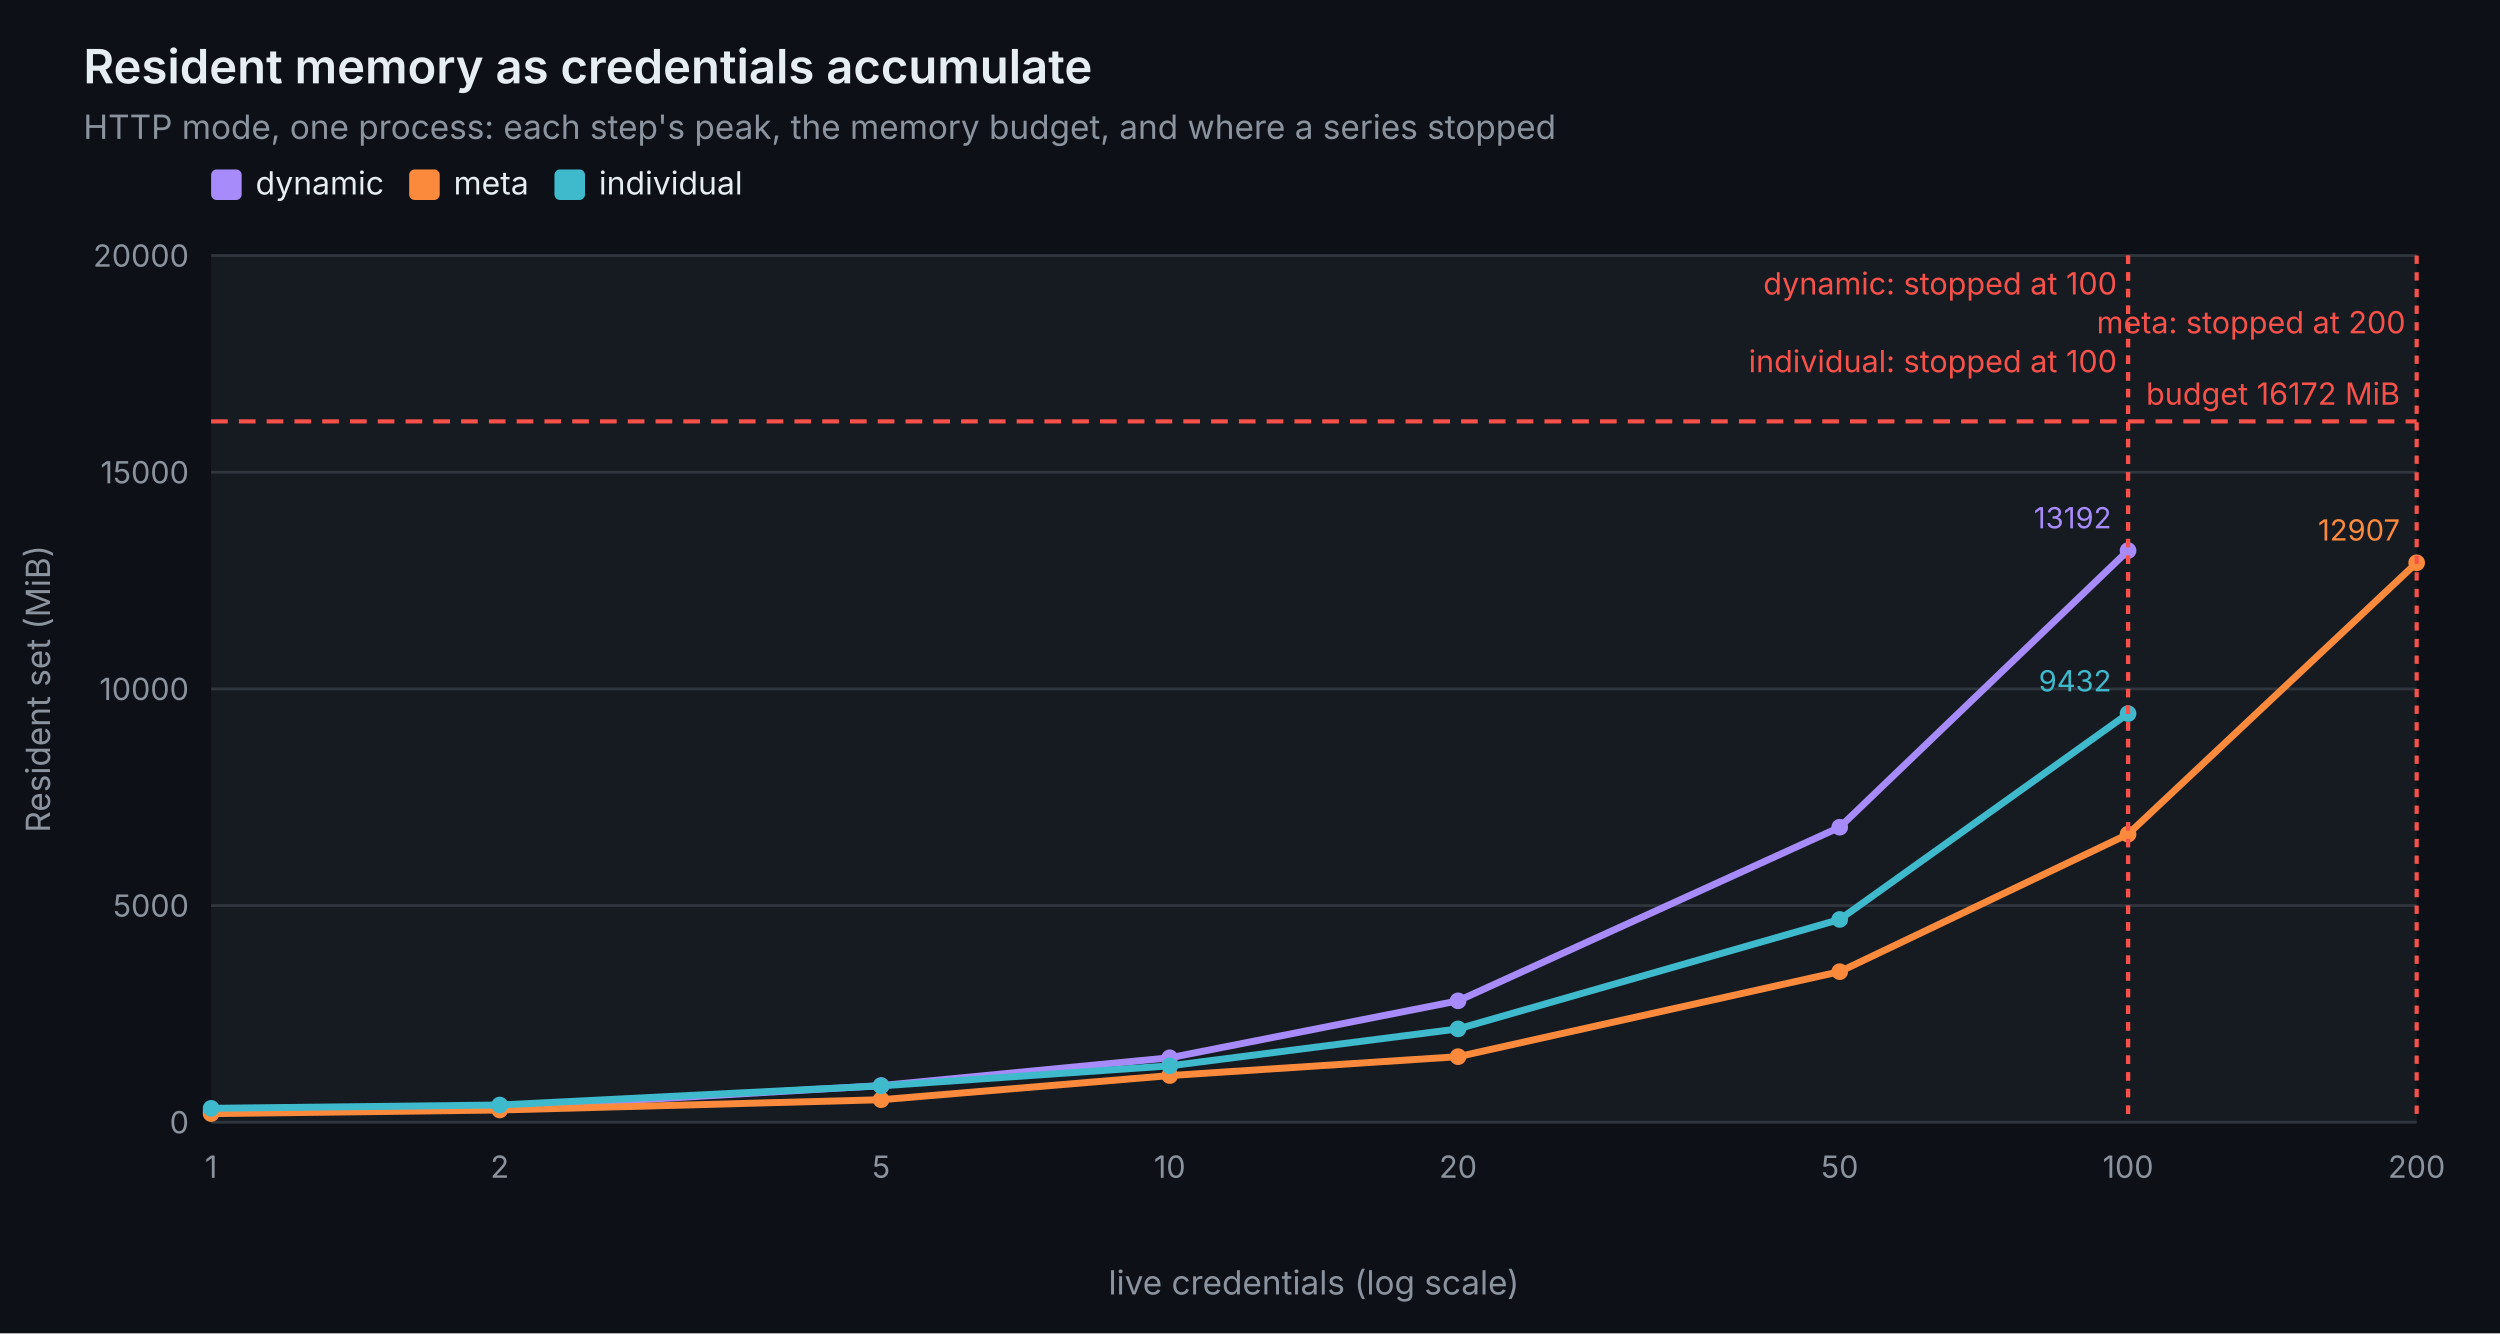
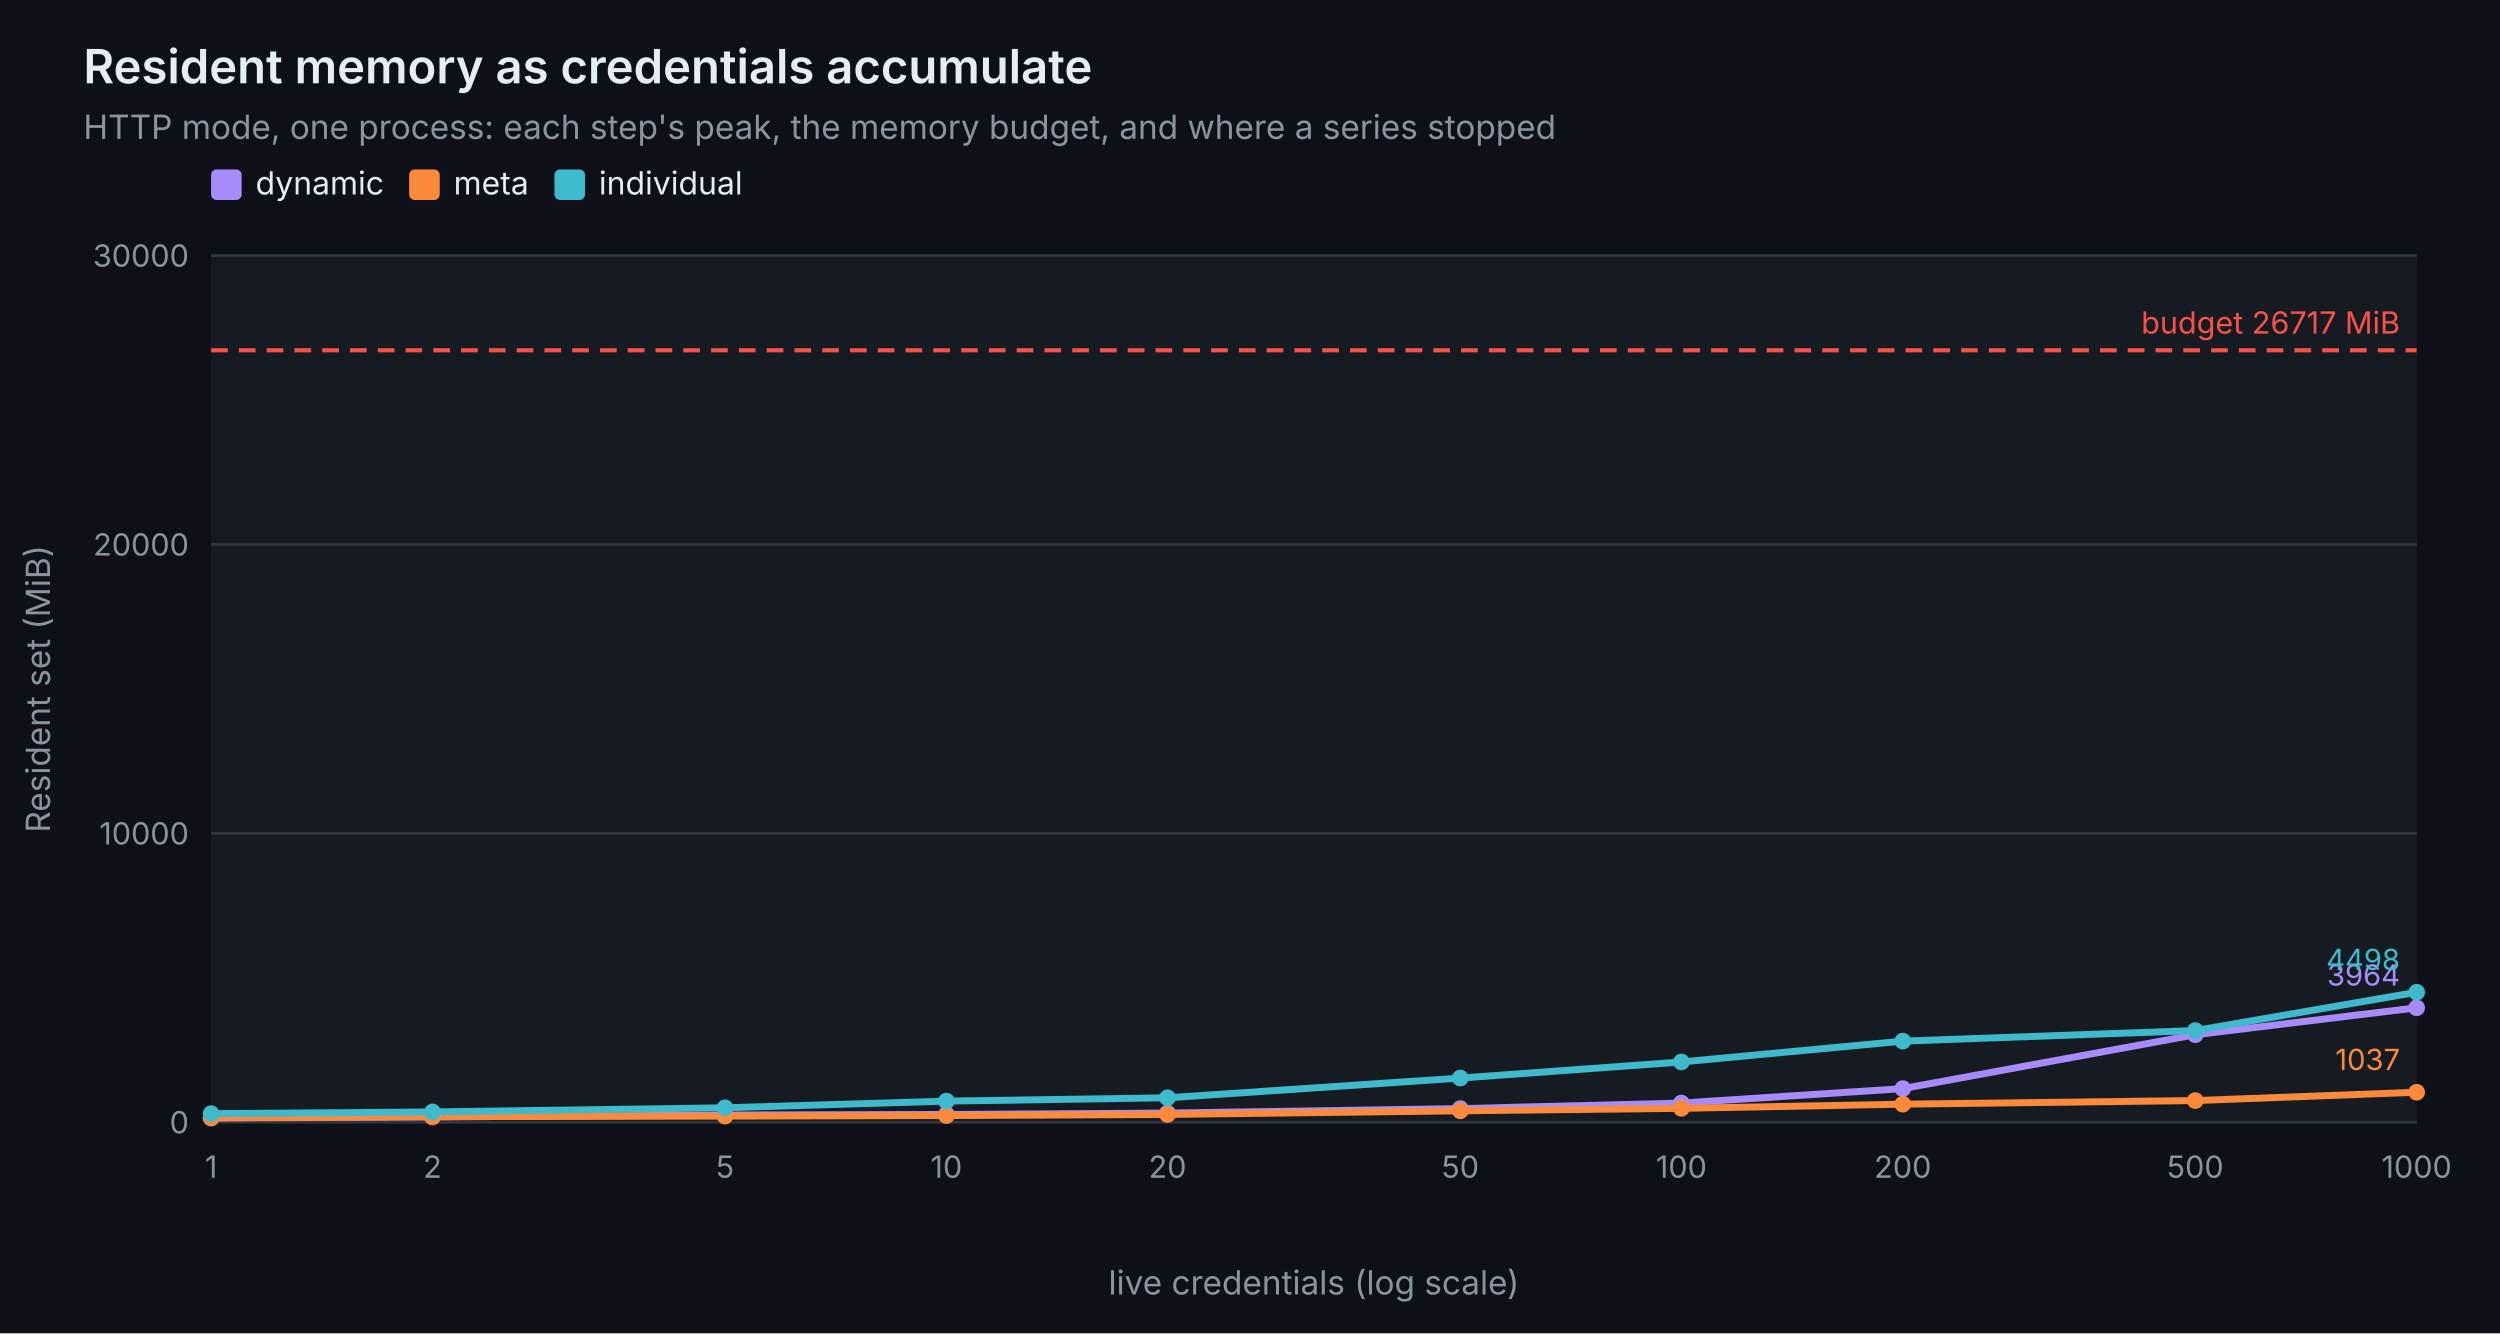
<svg xmlns="http://www.w3.org/2000/svg" viewBox="0 0 900 480" width="900" height="480" role="img" aria-label="Resident memory as credentials accumulate. HTTP mode, one process: each step's peak, the memory budget, and where a series stopped">
  <rect width="900" height="480" fill="#0d1117" />
  <text x="30" y="30" font-family="ui-sans-serif,system-ui,-apple-system,Segoe UI,sans-serif" font-size="17" font-weight="600" fill="#e6edf3">Resident memory as credentials accumulate</text>
  <text x="30" y="50" font-family="ui-sans-serif,system-ui,-apple-system,Segoe UI,sans-serif" font-size="12" fill="#8b949e">HTTP mode, one process: each step's peak, the memory budget, and where a series stopped</text>
  <rect x="76" y="92" width="794" height="312" fill="#161b22" />
  <rect x="76.0" y="61.0" width="11" height="11" rx="2" fill="#a78bfa" />
  <text x="92.0" y="70.0" font-family="ui-sans-serif,system-ui,-apple-system,Segoe UI,sans-serif" font-size="11.5" fill="#e6edf3">dynamic</text>
  <rect x="147.3" y="61.0" width="11" height="11" rx="2" fill="#fc8a3d" />
  <text x="163.3" y="70.0" font-family="ui-sans-serif,system-ui,-apple-system,Segoe UI,sans-serif" font-size="11.5" fill="#e6edf3">meta</text>
  <rect x="199.6" y="61.0" width="11" height="11" rx="2" fill="#3fb9cc" />
  <text x="215.6" y="70.0" font-family="ui-sans-serif,system-ui,-apple-system,Segoe UI,sans-serif" font-size="11.5" fill="#e6edf3">individual</text>
  <line x1="76" y1="404.0" x2="870" y2="404.0" stroke="#30363d" stroke-width="1" />
  <text x="68" y="408.0" font-family="ui-sans-serif,system-ui,-apple-system,Segoe UI,sans-serif" font-size="11" text-anchor="end" fill="#8b949e">0</text>
-   <line x1="76" y1="326.0" x2="870" y2="326.0" stroke="#30363d" stroke-width="1" />
-   <text x="68" y="330.0" font-family="ui-sans-serif,system-ui,-apple-system,Segoe UI,sans-serif" font-size="11" text-anchor="end" fill="#8b949e">5000</text>
-   <line x1="76" y1="248.0" x2="870" y2="248.0" stroke="#30363d" stroke-width="1" />
-   <text x="68" y="252.0" font-family="ui-sans-serif,system-ui,-apple-system,Segoe UI,sans-serif" font-size="11" text-anchor="end" fill="#8b949e">10000</text>
-   <line x1="76" y1="170.0" x2="870" y2="170.0" stroke="#30363d" stroke-width="1" />
-   <text x="68" y="174.0" font-family="ui-sans-serif,system-ui,-apple-system,Segoe UI,sans-serif" font-size="11" text-anchor="end" fill="#8b949e">15000</text>
+   <line x1="76" y1="300.0" x2="870" y2="300.0" stroke="#30363d" stroke-width="1" />
+   <text x="68" y="304.0" font-family="ui-sans-serif,system-ui,-apple-system,Segoe UI,sans-serif" font-size="11" text-anchor="end" fill="#8b949e">10000</text>
+   <line x1="76" y1="196.0" x2="870" y2="196.0" stroke="#30363d" stroke-width="1" />
+   <text x="68" y="200.0" font-family="ui-sans-serif,system-ui,-apple-system,Segoe UI,sans-serif" font-size="11" text-anchor="end" fill="#8b949e">20000</text>
  <line x1="76" y1="92.0" x2="870" y2="92.0" stroke="#30363d" stroke-width="1" />
-   <text x="68" y="96.0" font-family="ui-sans-serif,system-ui,-apple-system,Segoe UI,sans-serif" font-size="11" text-anchor="end" fill="#8b949e">20000</text>
+   <text x="68" y="96.0" font-family="ui-sans-serif,system-ui,-apple-system,Segoe UI,sans-serif" font-size="11" text-anchor="end" fill="#8b949e">30000</text>
  <text x="18" y="248.0" font-family="ui-sans-serif,system-ui,-apple-system,Segoe UI,sans-serif" font-size="12" fill="#8b949e" text-anchor="middle" transform="rotate(-90 18 248.0)">Resident set (MiB)</text>
  <text x="473.0" y="466" font-family="ui-sans-serif,system-ui,-apple-system,Segoe UI,sans-serif" font-size="12" text-anchor="middle" fill="#8b949e">live credentials (log scale)</text>
  <text x="76.0" y="424" font-family="ui-sans-serif,system-ui,-apple-system,Segoe UI,sans-serif" font-size="11" text-anchor="middle" fill="#8b949e">1</text>
-   <text x="179.9" y="424" font-family="ui-sans-serif,system-ui,-apple-system,Segoe UI,sans-serif" font-size="11" text-anchor="middle" fill="#8b949e">2</text>
-   <text x="317.2" y="424" font-family="ui-sans-serif,system-ui,-apple-system,Segoe UI,sans-serif" font-size="11" text-anchor="middle" fill="#8b949e">5</text>
-   <text x="421.1" y="424" font-family="ui-sans-serif,system-ui,-apple-system,Segoe UI,sans-serif" font-size="11" text-anchor="middle" fill="#8b949e">10</text>
-   <text x="524.9" y="424" font-family="ui-sans-serif,system-ui,-apple-system,Segoe UI,sans-serif" font-size="11" text-anchor="middle" fill="#8b949e">20</text>
-   <text x="662.3" y="424" font-family="ui-sans-serif,system-ui,-apple-system,Segoe UI,sans-serif" font-size="11" text-anchor="middle" fill="#8b949e">50</text>
-   <text x="766.1" y="424" font-family="ui-sans-serif,system-ui,-apple-system,Segoe UI,sans-serif" font-size="11" text-anchor="middle" fill="#8b949e">100</text>
-   <text x="870.0" y="424" font-family="ui-sans-serif,system-ui,-apple-system,Segoe UI,sans-serif" font-size="11" text-anchor="middle" fill="#8b949e">200</text>
-   <path d="M76.0,400.1L179.9,398.9L317.2,390.8L421.1,380.8L524.9,360.3L662.3,297.8L766.1,198.2" fill="none" stroke="#a78bfa" stroke-width="2.5" stroke-linejoin="round" />
-   <circle cx="76.0" cy="400.1" r="3" fill="#a78bfa" />
-   <circle cx="179.9" cy="398.9" r="3" fill="#a78bfa" />
-   <circle cx="317.2" cy="390.8" r="3" fill="#a78bfa" />
-   <circle cx="421.1" cy="380.8" r="3" fill="#a78bfa" />
-   <circle cx="524.9" cy="360.3" r="3" fill="#a78bfa" />
-   <circle cx="662.3" cy="297.8" r="3" fill="#a78bfa" />
-   <circle cx="766.1" cy="198.2" r="3" fill="#a78bfa" />
-   <text x="760.1" y="190.2" font-family="ui-sans-serif,system-ui,-apple-system,Segoe UI,sans-serif" font-size="10.5" text-anchor="end" fill="#a78bfa">13192</text>
-   <path d="M76.0,400.9L179.9,399.6L317.2,395.9L421.1,387.2L524.9,380.4L662.3,349.8L766.1,300.3L870.0,202.6" fill="none" stroke="#fc8a3d" stroke-width="2.5" stroke-linejoin="round" />
-   <circle cx="76.0" cy="400.9" r="3" fill="#fc8a3d" />
-   <circle cx="179.9" cy="399.6" r="3" fill="#fc8a3d" />
-   <circle cx="317.2" cy="395.9" r="3" fill="#fc8a3d" />
-   <circle cx="421.1" cy="387.2" r="3" fill="#fc8a3d" />
-   <circle cx="524.9" cy="380.4" r="3" fill="#fc8a3d" />
-   <circle cx="662.3" cy="349.8" r="3" fill="#fc8a3d" />
-   <circle cx="766.1" cy="300.3" r="3" fill="#fc8a3d" />
-   <circle cx="870.0" cy="202.6" r="3" fill="#fc8a3d" />
-   <text x="864.0" y="194.6" font-family="ui-sans-serif,system-ui,-apple-system,Segoe UI,sans-serif" font-size="10.5" text-anchor="end" fill="#fc8a3d">12907</text>
-   <path d="M76.0,399.0L179.9,397.8L317.2,390.9L421.1,383.7L524.9,370.4L662.3,331.0L766.1,256.9" fill="none" stroke="#3fb9cc" stroke-width="2.5" stroke-linejoin="round" />
-   <circle cx="76.0" cy="399.0" r="3" fill="#3fb9cc" />
-   <circle cx="179.9" cy="397.8" r="3" fill="#3fb9cc" />
-   <circle cx="317.2" cy="390.9" r="3" fill="#3fb9cc" />
-   <circle cx="421.1" cy="383.7" r="3" fill="#3fb9cc" />
-   <circle cx="524.9" cy="370.4" r="3" fill="#3fb9cc" />
-   <circle cx="662.3" cy="331.0" r="3" fill="#3fb9cc" />
-   <circle cx="766.1" cy="256.9" r="3" fill="#3fb9cc" />
-   <text x="760.1" y="248.9" font-family="ui-sans-serif,system-ui,-apple-system,Segoe UI,sans-serif" font-size="10.5" text-anchor="end" fill="#3fb9cc">9432</text>
-   <line x1="76" y1="151.7" x2="870" y2="151.7" stroke="#f85149" stroke-width="1.5" stroke-dasharray="6 4" />
-   <text x="864" y="145.7" font-family="ui-sans-serif,system-ui,-apple-system,Segoe UI,sans-serif" font-size="11" text-anchor="end" fill="#f85149">budget 16172 MiB</text>
-   <line x1="766.1" y1="92" x2="766.1" y2="404" stroke="#f85149" stroke-width="1.5" stroke-dasharray="3 3" />
-   <text x="762.1" y="106" font-family="ui-sans-serif,system-ui,-apple-system,Segoe UI,sans-serif" font-size="11" text-anchor="end" fill="#f85149">dynamic: stopped at 100</text>
-   <line x1="870.0" y1="92" x2="870.0" y2="404" stroke="#f85149" stroke-width="1.5" stroke-dasharray="3 3" />
-   <text x="866.0" y="120" font-family="ui-sans-serif,system-ui,-apple-system,Segoe UI,sans-serif" font-size="11" text-anchor="end" fill="#f85149">meta: stopped at 200</text>
-   <line x1="766.1" y1="92" x2="766.1" y2="404" stroke="#f85149" stroke-width="1.5" stroke-dasharray="3 3" />
-   <text x="762.1" y="134" font-family="ui-sans-serif,system-ui,-apple-system,Segoe UI,sans-serif" font-size="11" text-anchor="end" fill="#f85149">individual: stopped at 100</text>
+   <text x="155.7" y="424" font-family="ui-sans-serif,system-ui,-apple-system,Segoe UI,sans-serif" font-size="11" text-anchor="middle" fill="#8b949e">2</text>
+   <text x="261.0" y="424" font-family="ui-sans-serif,system-ui,-apple-system,Segoe UI,sans-serif" font-size="11" text-anchor="middle" fill="#8b949e">5</text>
+   <text x="340.7" y="424" font-family="ui-sans-serif,system-ui,-apple-system,Segoe UI,sans-serif" font-size="11" text-anchor="middle" fill="#8b949e">10</text>
+   <text x="420.3" y="424" font-family="ui-sans-serif,system-ui,-apple-system,Segoe UI,sans-serif" font-size="11" text-anchor="middle" fill="#8b949e">20</text>
+   <text x="525.7" y="424" font-family="ui-sans-serif,system-ui,-apple-system,Segoe UI,sans-serif" font-size="11" text-anchor="middle" fill="#8b949e">50</text>
+   <text x="605.3" y="424" font-family="ui-sans-serif,system-ui,-apple-system,Segoe UI,sans-serif" font-size="11" text-anchor="middle" fill="#8b949e">100</text>
+   <text x="685.0" y="424" font-family="ui-sans-serif,system-ui,-apple-system,Segoe UI,sans-serif" font-size="11" text-anchor="middle" fill="#8b949e">200</text>
+   <text x="790.3" y="424" font-family="ui-sans-serif,system-ui,-apple-system,Segoe UI,sans-serif" font-size="11" text-anchor="middle" fill="#8b949e">500</text>
+   <text x="870.0" y="424" font-family="ui-sans-serif,system-ui,-apple-system,Segoe UI,sans-serif" font-size="11" text-anchor="middle" fill="#8b949e">1000</text>
+   <path d="M76.0,402.5L155.7,402.1L261.0,401.4L340.7,401.2L420.3,400.7L525.7,399.1L605.3,397.1L685.0,391.9L790.3,372.5L870.0,362.8" fill="none" stroke="#a78bfa" stroke-width="2.5" stroke-linejoin="round" />
+   <circle cx="76.0" cy="402.5" r="3" fill="#a78bfa" />
+   <circle cx="155.7" cy="402.1" r="3" fill="#a78bfa" />
+   <circle cx="261.0" cy="401.4" r="3" fill="#a78bfa" />
+   <circle cx="340.7" cy="401.2" r="3" fill="#a78bfa" />
+   <circle cx="420.3" cy="400.7" r="3" fill="#a78bfa" />
+   <circle cx="525.7" cy="399.1" r="3" fill="#a78bfa" />
+   <circle cx="605.3" cy="397.1" r="3" fill="#a78bfa" />
+   <circle cx="685.0" cy="391.9" r="3" fill="#a78bfa" />
+   <circle cx="790.3" cy="372.5" r="3" fill="#a78bfa" />
+   <circle cx="870.0" cy="362.8" r="3" fill="#a78bfa" />
+   <text x="864.0" y="354.8" font-family="ui-sans-serif,system-ui,-apple-system,Segoe UI,sans-serif" font-size="10.5" text-anchor="end" fill="#a78bfa">3964</text>
+   <path d="M76.0,402.4L155.7,402.0L261.0,401.8L340.7,401.6L420.3,401.2L525.7,399.9L605.3,399.0L685.0,397.5L790.3,396.2L870.0,393.2" fill="none" stroke="#fc8a3d" stroke-width="2.5" stroke-linejoin="round" />
+   <circle cx="76.0" cy="402.4" r="3" fill="#fc8a3d" />
+   <circle cx="155.7" cy="402.0" r="3" fill="#fc8a3d" />
+   <circle cx="261.0" cy="401.8" r="3" fill="#fc8a3d" />
+   <circle cx="340.7" cy="401.6" r="3" fill="#fc8a3d" />
+   <circle cx="420.3" cy="401.2" r="3" fill="#fc8a3d" />
+   <circle cx="525.7" cy="399.9" r="3" fill="#fc8a3d" />
+   <circle cx="605.3" cy="399.0" r="3" fill="#fc8a3d" />
+   <circle cx="685.0" cy="397.5" r="3" fill="#fc8a3d" />
+   <circle cx="790.3" cy="396.2" r="3" fill="#fc8a3d" />
+   <circle cx="870.0" cy="393.2" r="3" fill="#fc8a3d" />
+   <text x="864.0" y="385.2" font-family="ui-sans-serif,system-ui,-apple-system,Segoe UI,sans-serif" font-size="10.5" text-anchor="end" fill="#fc8a3d">1037</text>
+   <path d="M76.0,400.9L155.7,400.3L261.0,398.8L340.7,396.4L420.3,395.2L525.7,388.1L605.3,382.3L685.0,374.8L790.3,371.0L870.0,357.2" fill="none" stroke="#3fb9cc" stroke-width="2.5" stroke-linejoin="round" />
+   <circle cx="76.0" cy="400.9" r="3" fill="#3fb9cc" />
+   <circle cx="155.7" cy="400.3" r="3" fill="#3fb9cc" />
+   <circle cx="261.0" cy="398.8" r="3" fill="#3fb9cc" />
+   <circle cx="340.7" cy="396.4" r="3" fill="#3fb9cc" />
+   <circle cx="420.3" cy="395.2" r="3" fill="#3fb9cc" />
+   <circle cx="525.7" cy="388.1" r="3" fill="#3fb9cc" />
+   <circle cx="605.3" cy="382.3" r="3" fill="#3fb9cc" />
+   <circle cx="685.0" cy="374.8" r="3" fill="#3fb9cc" />
+   <circle cx="790.3" cy="371.0" r="3" fill="#3fb9cc" />
+   <circle cx="870.0" cy="357.2" r="3" fill="#3fb9cc" />
+   <text x="864.0" y="349.2" font-family="ui-sans-serif,system-ui,-apple-system,Segoe UI,sans-serif" font-size="10.5" text-anchor="end" fill="#3fb9cc">4498</text>
+   <line x1="76" y1="126.1" x2="870" y2="126.1" stroke="#f85149" stroke-width="1.5" stroke-dasharray="6 4" />
+   <text x="864" y="120.1" font-family="ui-sans-serif,system-ui,-apple-system,Segoe UI,sans-serif" font-size="11" text-anchor="end" fill="#f85149">budget 26717 MiB</text>
</svg>
